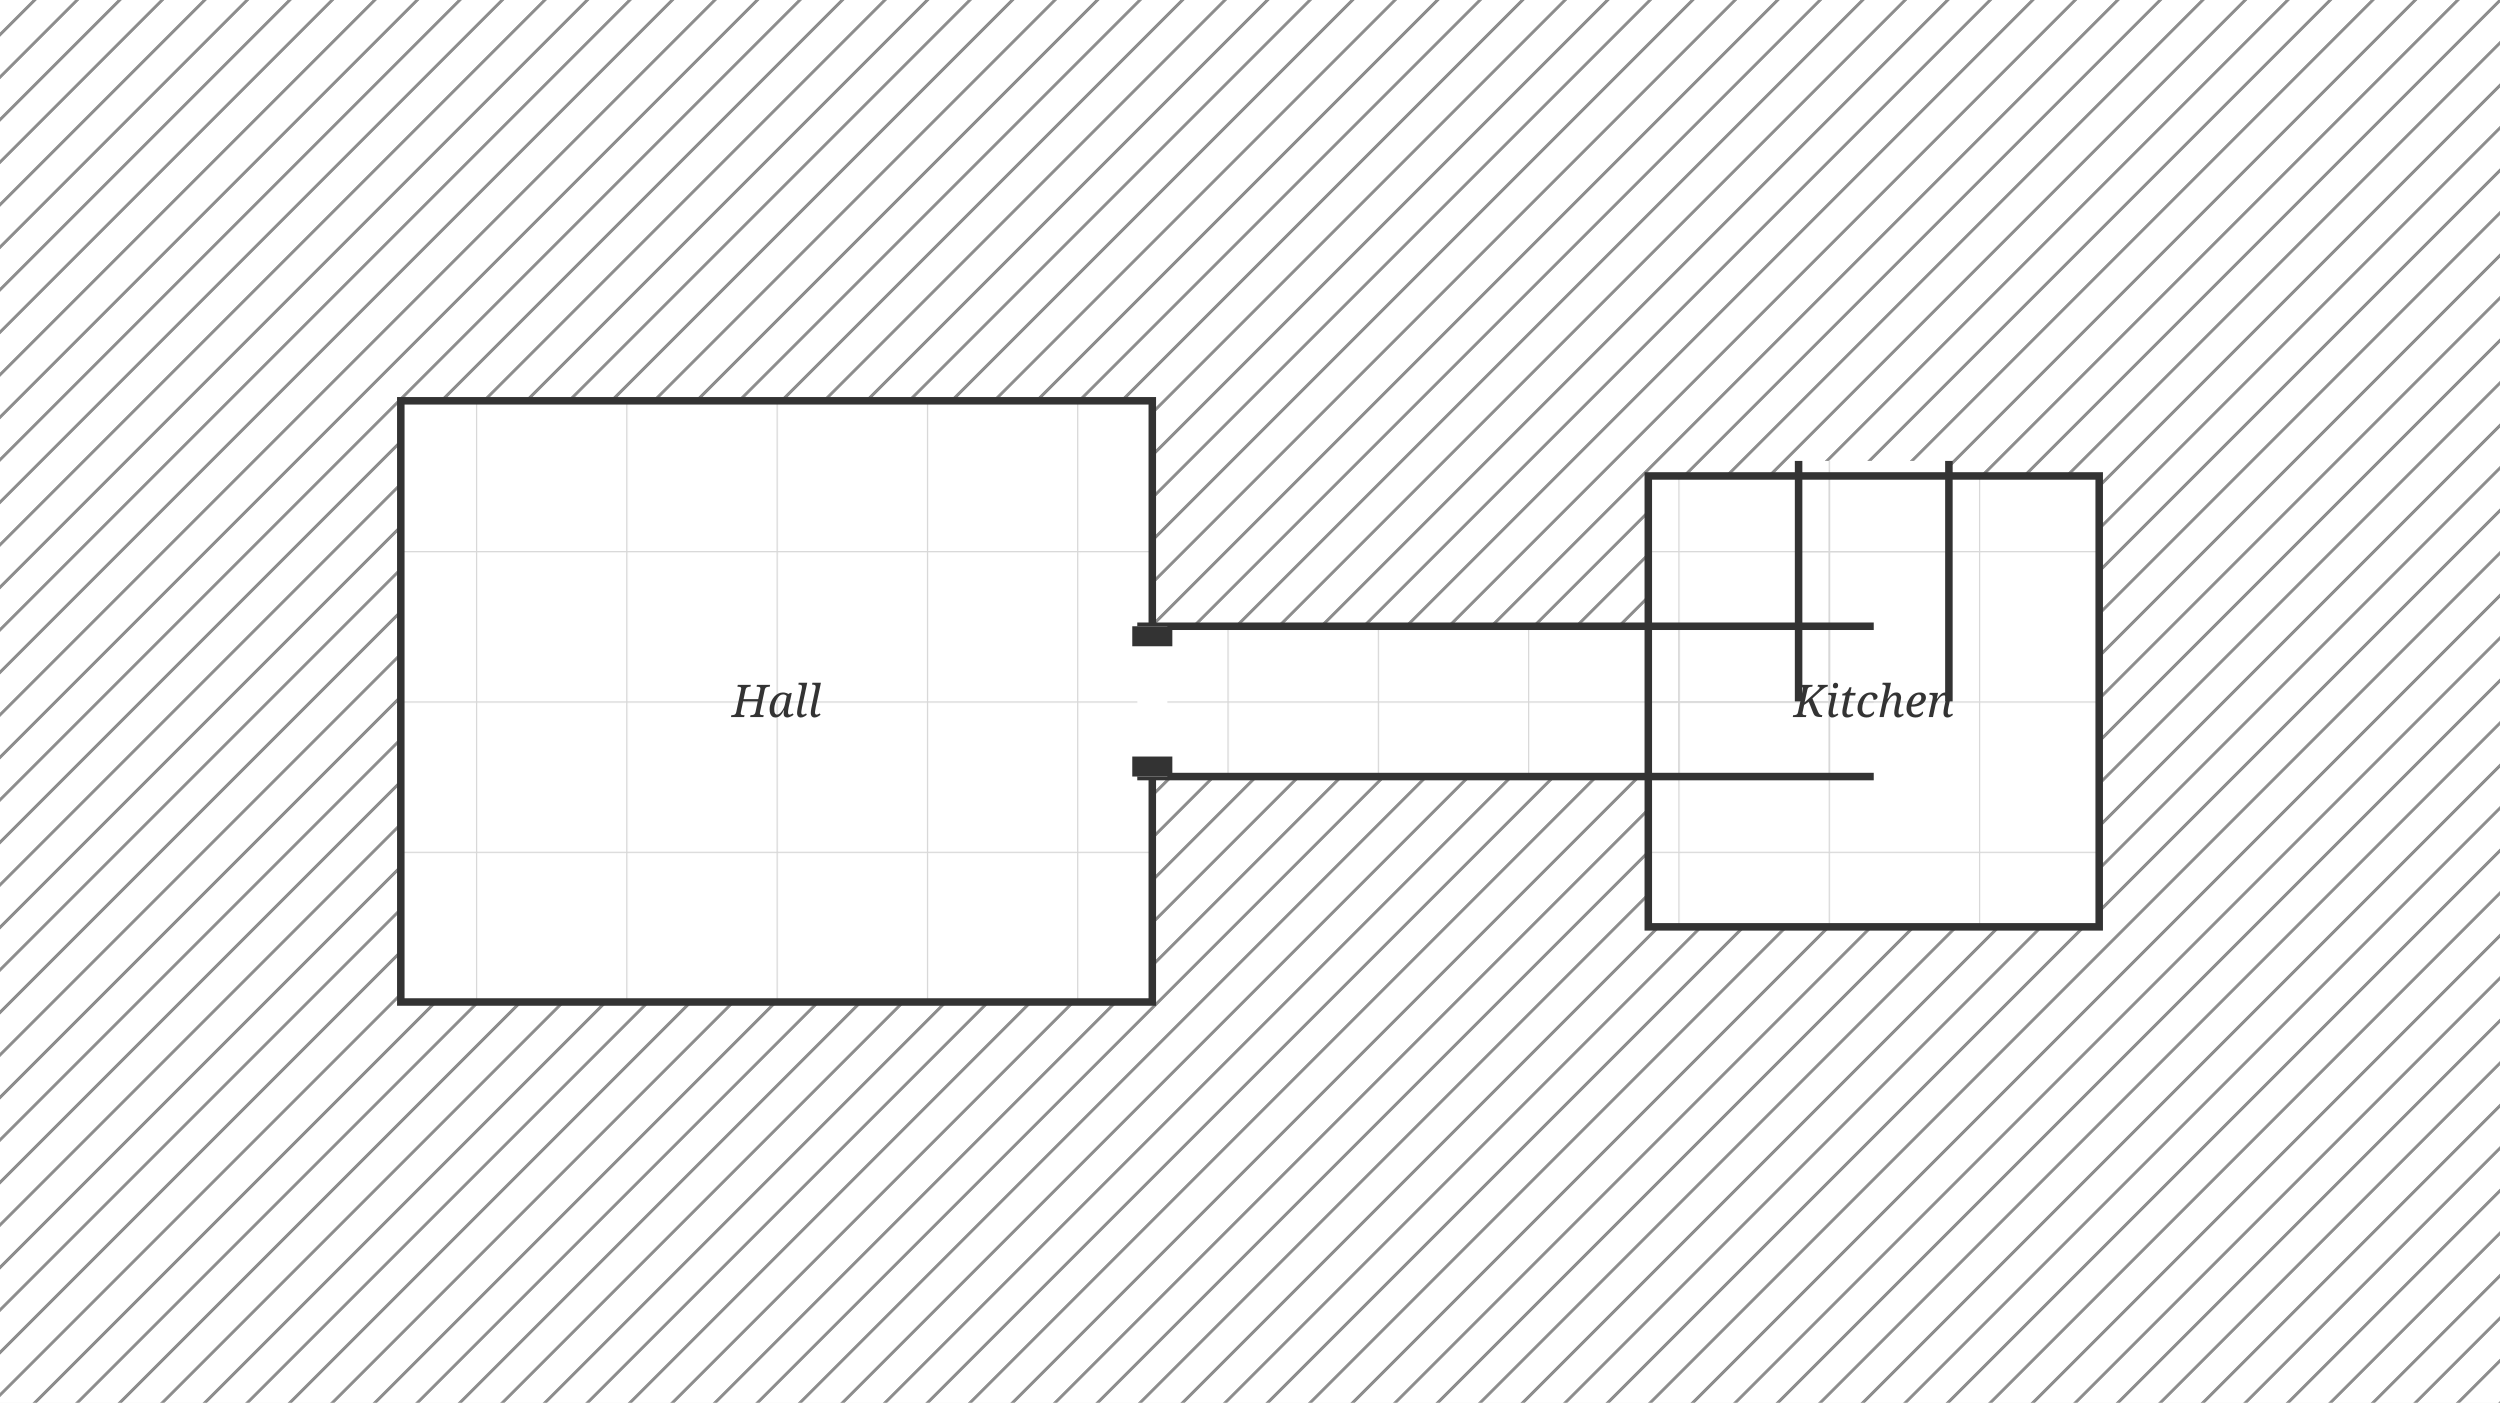
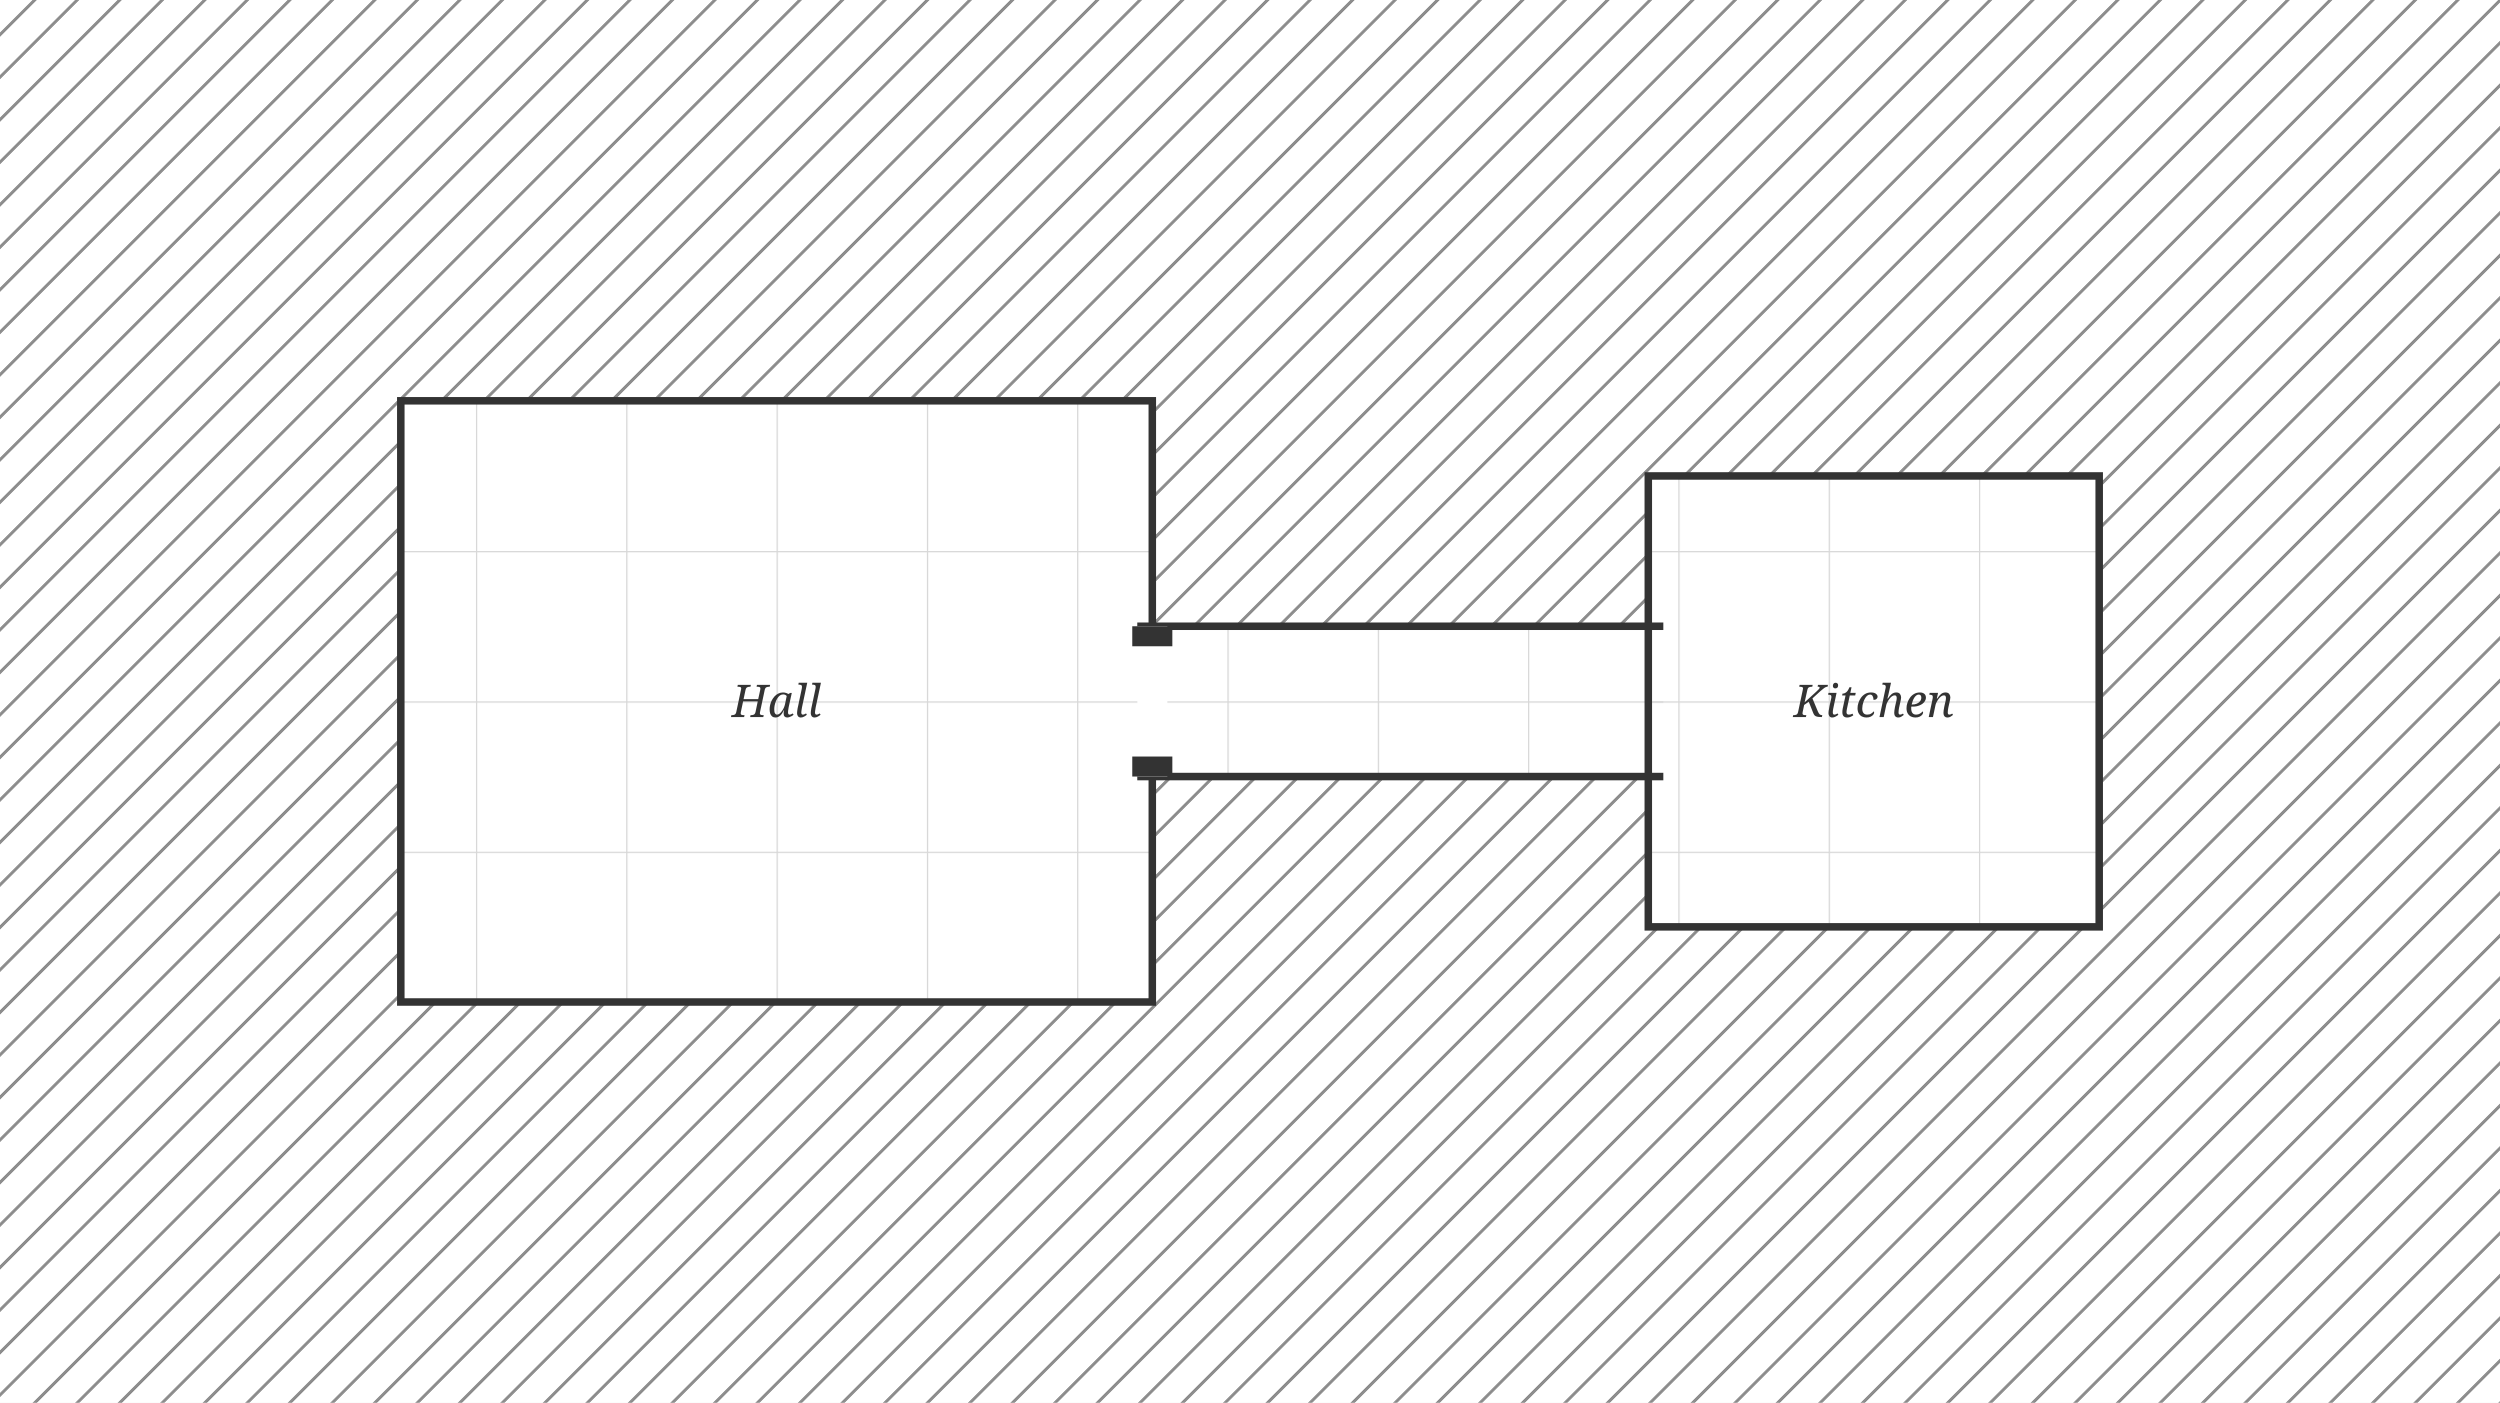
<svg xmlns="http://www.w3.org/2000/svg" viewBox="-155 -140 499 280" width="499" height="280">
  <defs>
    <pattern id="hatch" width="6" height="6" patternTransform="rotate(45 0 0)" patternUnits="userSpaceOnUse">
      <line x1="0" y1="0" x2="0" y2="6" stroke="#888" stroke-width="1.2" />
    </pattern>
    <pattern id="floorgrid" width="30" height="30" patternUnits="userSpaceOnUse">
      <path d="M 30 0 L 0 0 0 30" fill="none" stroke="#d8d8d8" stroke-width="0.5" />
    </pattern>
    <symbol id="door-open" viewBox="0 0 30 30">
      <rect x="0" y="12" width="30" height="6" fill="white" />
      <rect x="0" y="11" width="4" height="8" fill="#333" />
      <rect x="26" y="11" width="4" height="8" fill="#333" />
    </symbol>
    <symbol id="door-locked" viewBox="0 0 30 30">
      <rect x="0" y="12" width="30" height="6" fill="white" />
      <rect x="2" y="11" width="26" height="8" fill="#333" />
      <rect x="4" y="13" width="22" height="4" fill="white" />
    </symbol>
    <symbol id="door-secret" viewBox="0 0 30 30">
      <line x1="0" y1="15" x2="30" y2="15" stroke="#888" stroke-width="1.2" stroke-dasharray="6,6" />
    </symbol>
    <symbol id="door-barred" viewBox="0 0 30 30">
      <rect x="0" y="12" width="30" height="6" fill="white" />
      <rect x="2" y="11" width="26" height="8" fill="#555" />
      <line x1="8" y1="11" x2="8" y2="19" stroke="white" stroke-width="2" />
      <line x1="15" y1="11" x2="15" y2="19" stroke="white" stroke-width="2" />
      <line x1="22" y1="11" x2="22" y2="19" stroke="white" stroke-width="2" />
    </symbol>
  </defs>
  <rect x="-155" y="-140" width="499" height="280" fill="white" />
  <rect x="-155" y="-140" width="499" height="280" fill="url(#hatch)" />
-   <rect x="72" y="-15" width="147" height="30" fill="white" />
-   <rect x="204" y="-48" width="30" height="48" fill="white" />
+   <rect x="72" y="-15" width="105" height="30" fill="white" />
  <rect x="-75" y="-60" width="150" height="120" fill="white" />
  <rect x="174" y="-45" width="90" height="90" fill="white" />
-   <rect x="72" y="-15" width="147" height="30" fill="url(#floorgrid)" />
-   <rect x="204" y="-48" width="30" height="48" fill="url(#floorgrid)" />
+   <rect x="72" y="-15" width="105" height="30" fill="url(#floorgrid)" />
  <rect x="-75" y="-60" width="150" height="120" fill="url(#floorgrid)" />
  <rect x="174" y="-45" width="90" height="90" fill="url(#floorgrid)" />
-   <line x1="72" y1="-15" x2="219" y2="-15" stroke="#333" stroke-width="1.5" />
-   <line x1="72" y1="15" x2="219" y2="15" stroke="#333" stroke-width="1.5" />
-   <line x1="204" y1="-48" x2="204" y2="0" stroke="#333" stroke-width="1.5" />
-   <line x1="234" y1="-48" x2="234" y2="0" stroke="#333" stroke-width="1.5" />
+   <line x1="72" y1="-15" x2="177" y2="-15" stroke="#333" stroke-width="1.5" />
+   <line x1="72" y1="15" x2="177" y2="15" stroke="#333" stroke-width="1.5" />
  <rect x="-75" y="-60" width="150" height="120" fill="none" stroke="#333" stroke-width="1.5" />
  <rect x="174" y="-45" width="90" height="90" fill="none" stroke="#333" stroke-width="1.5" />
  <use href="#door-open" x="60" y="-15" width="30" height="30" transform="rotate(90,75,0)" />
  <text x="0" y="0" text-anchor="middle" dominant-baseline="middle" fill="#333" font-size="9" font-family="serif" font-style="italic">Hall</text>
  <text x="219" y="0" text-anchor="middle" dominant-baseline="middle" fill="#333" font-size="9" font-family="serif" font-style="italic">Kitchen</text>
</svg>
